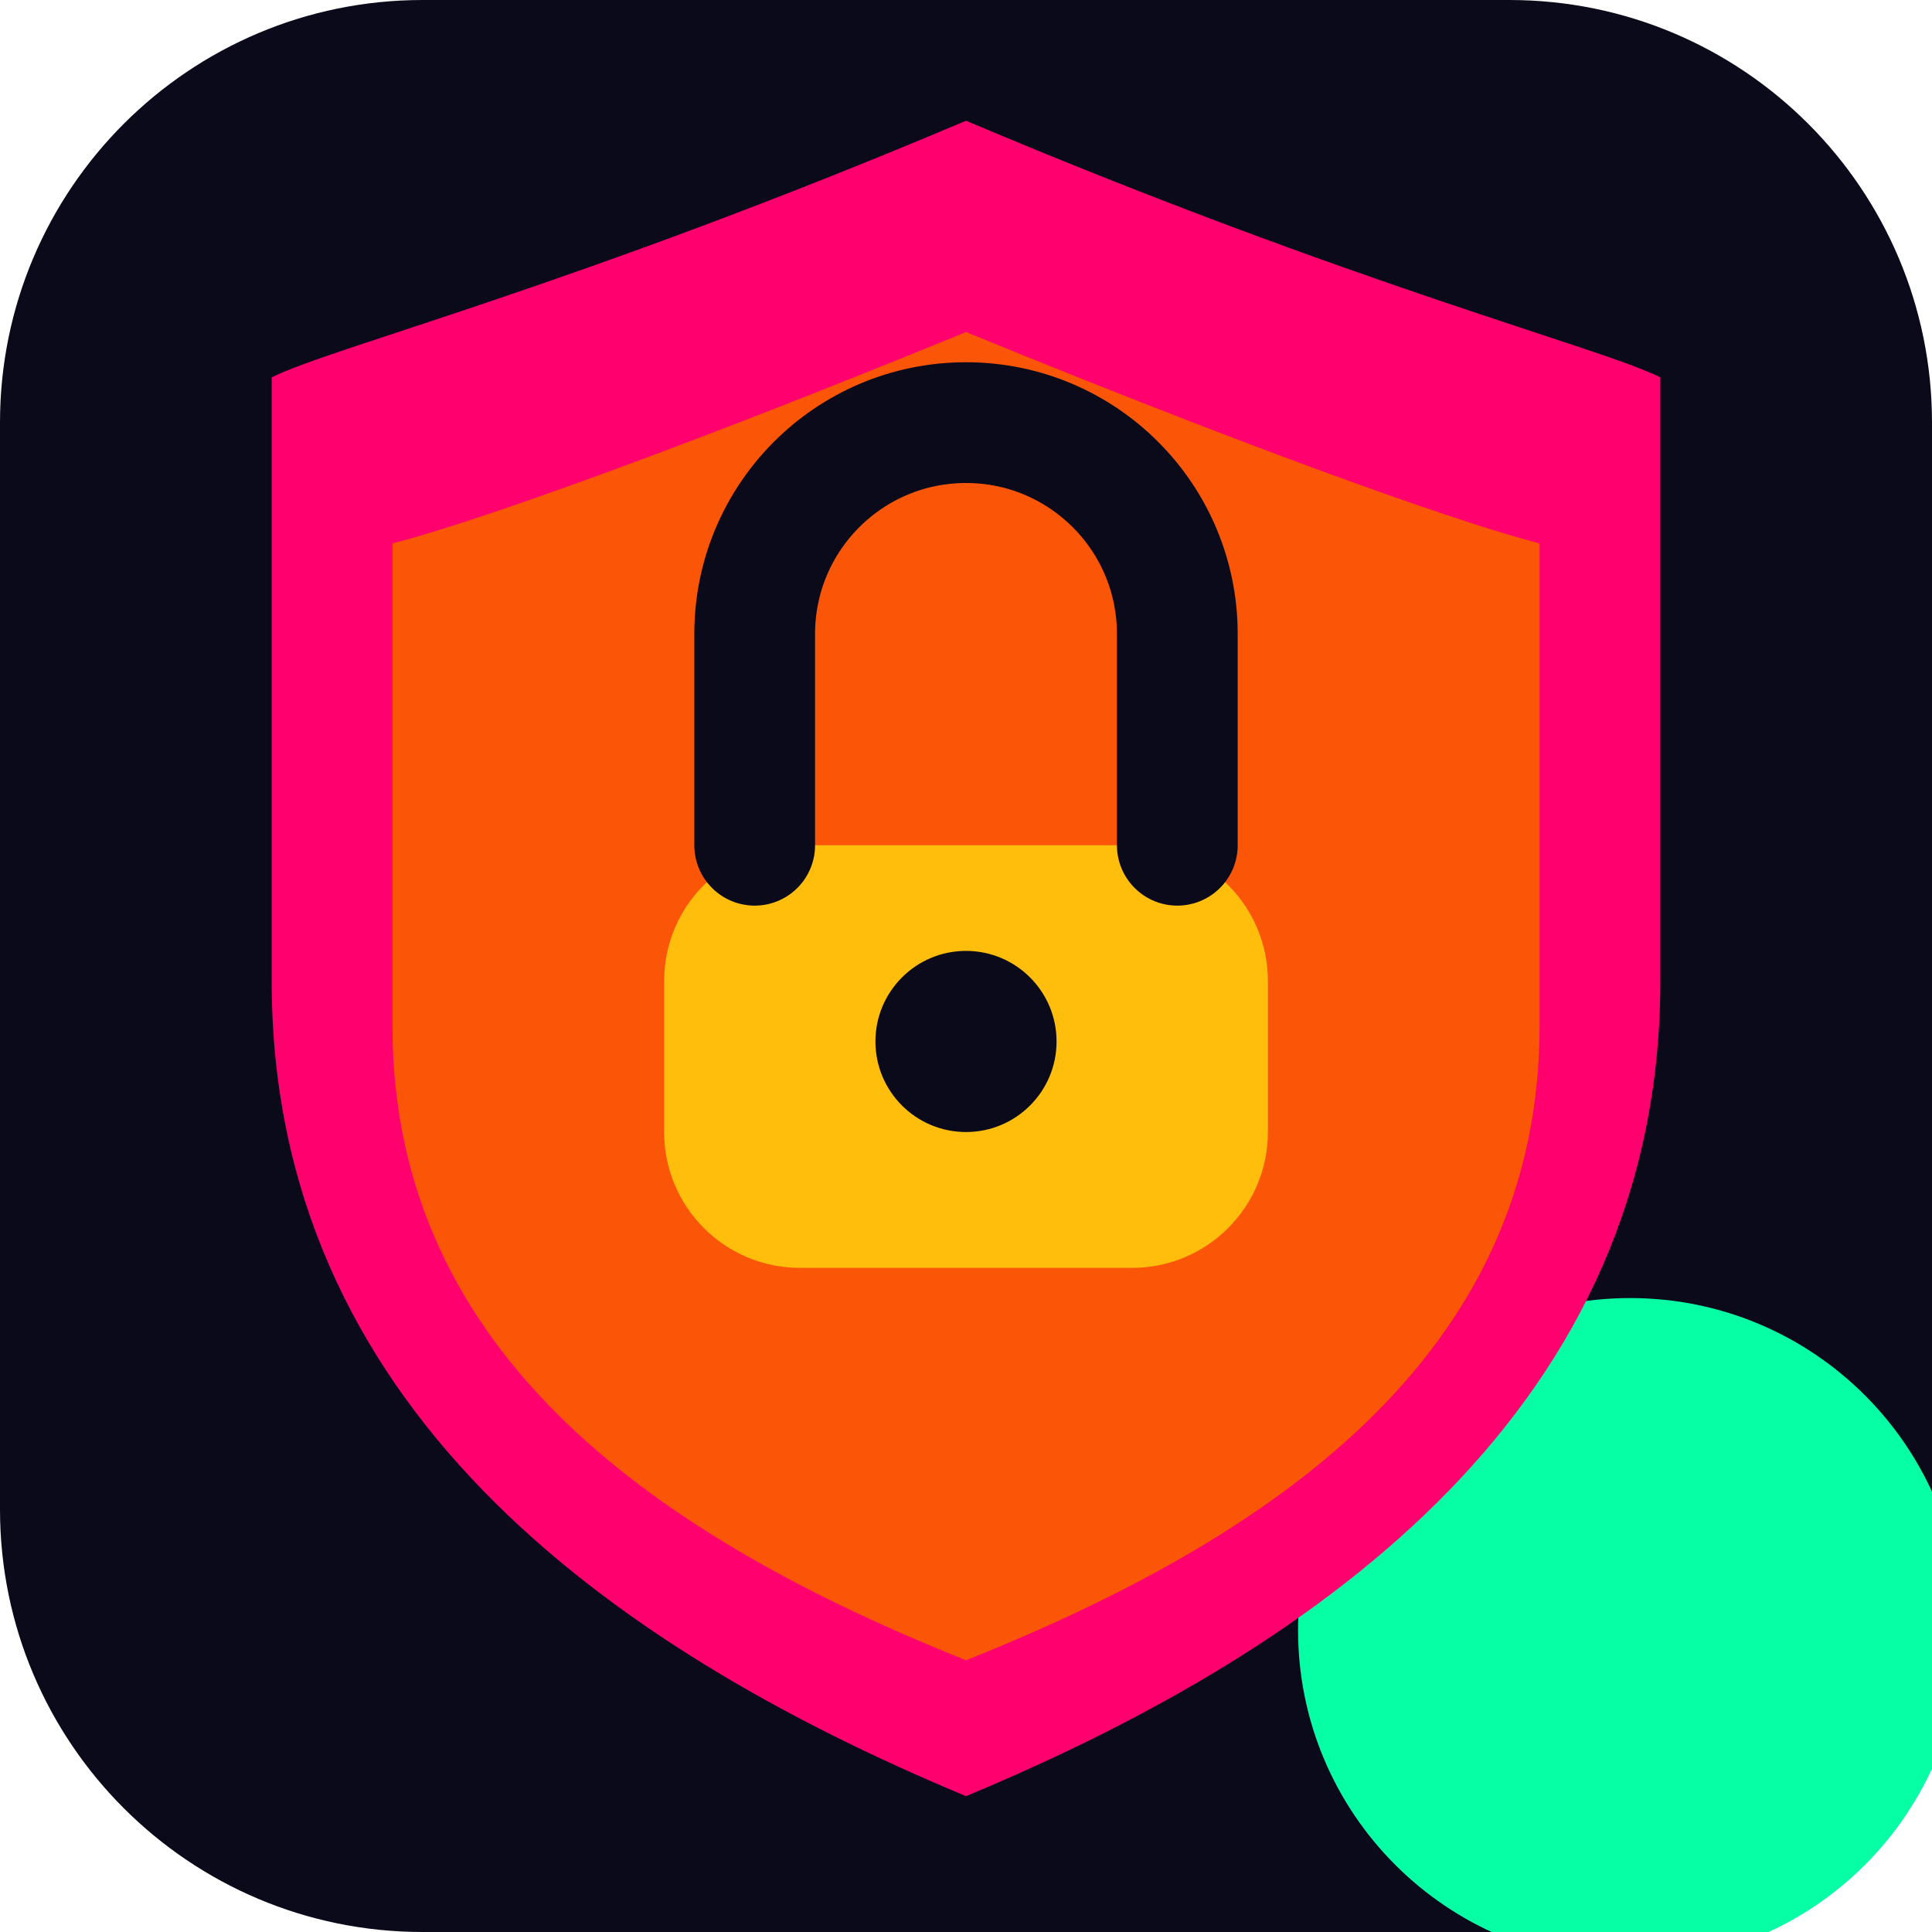
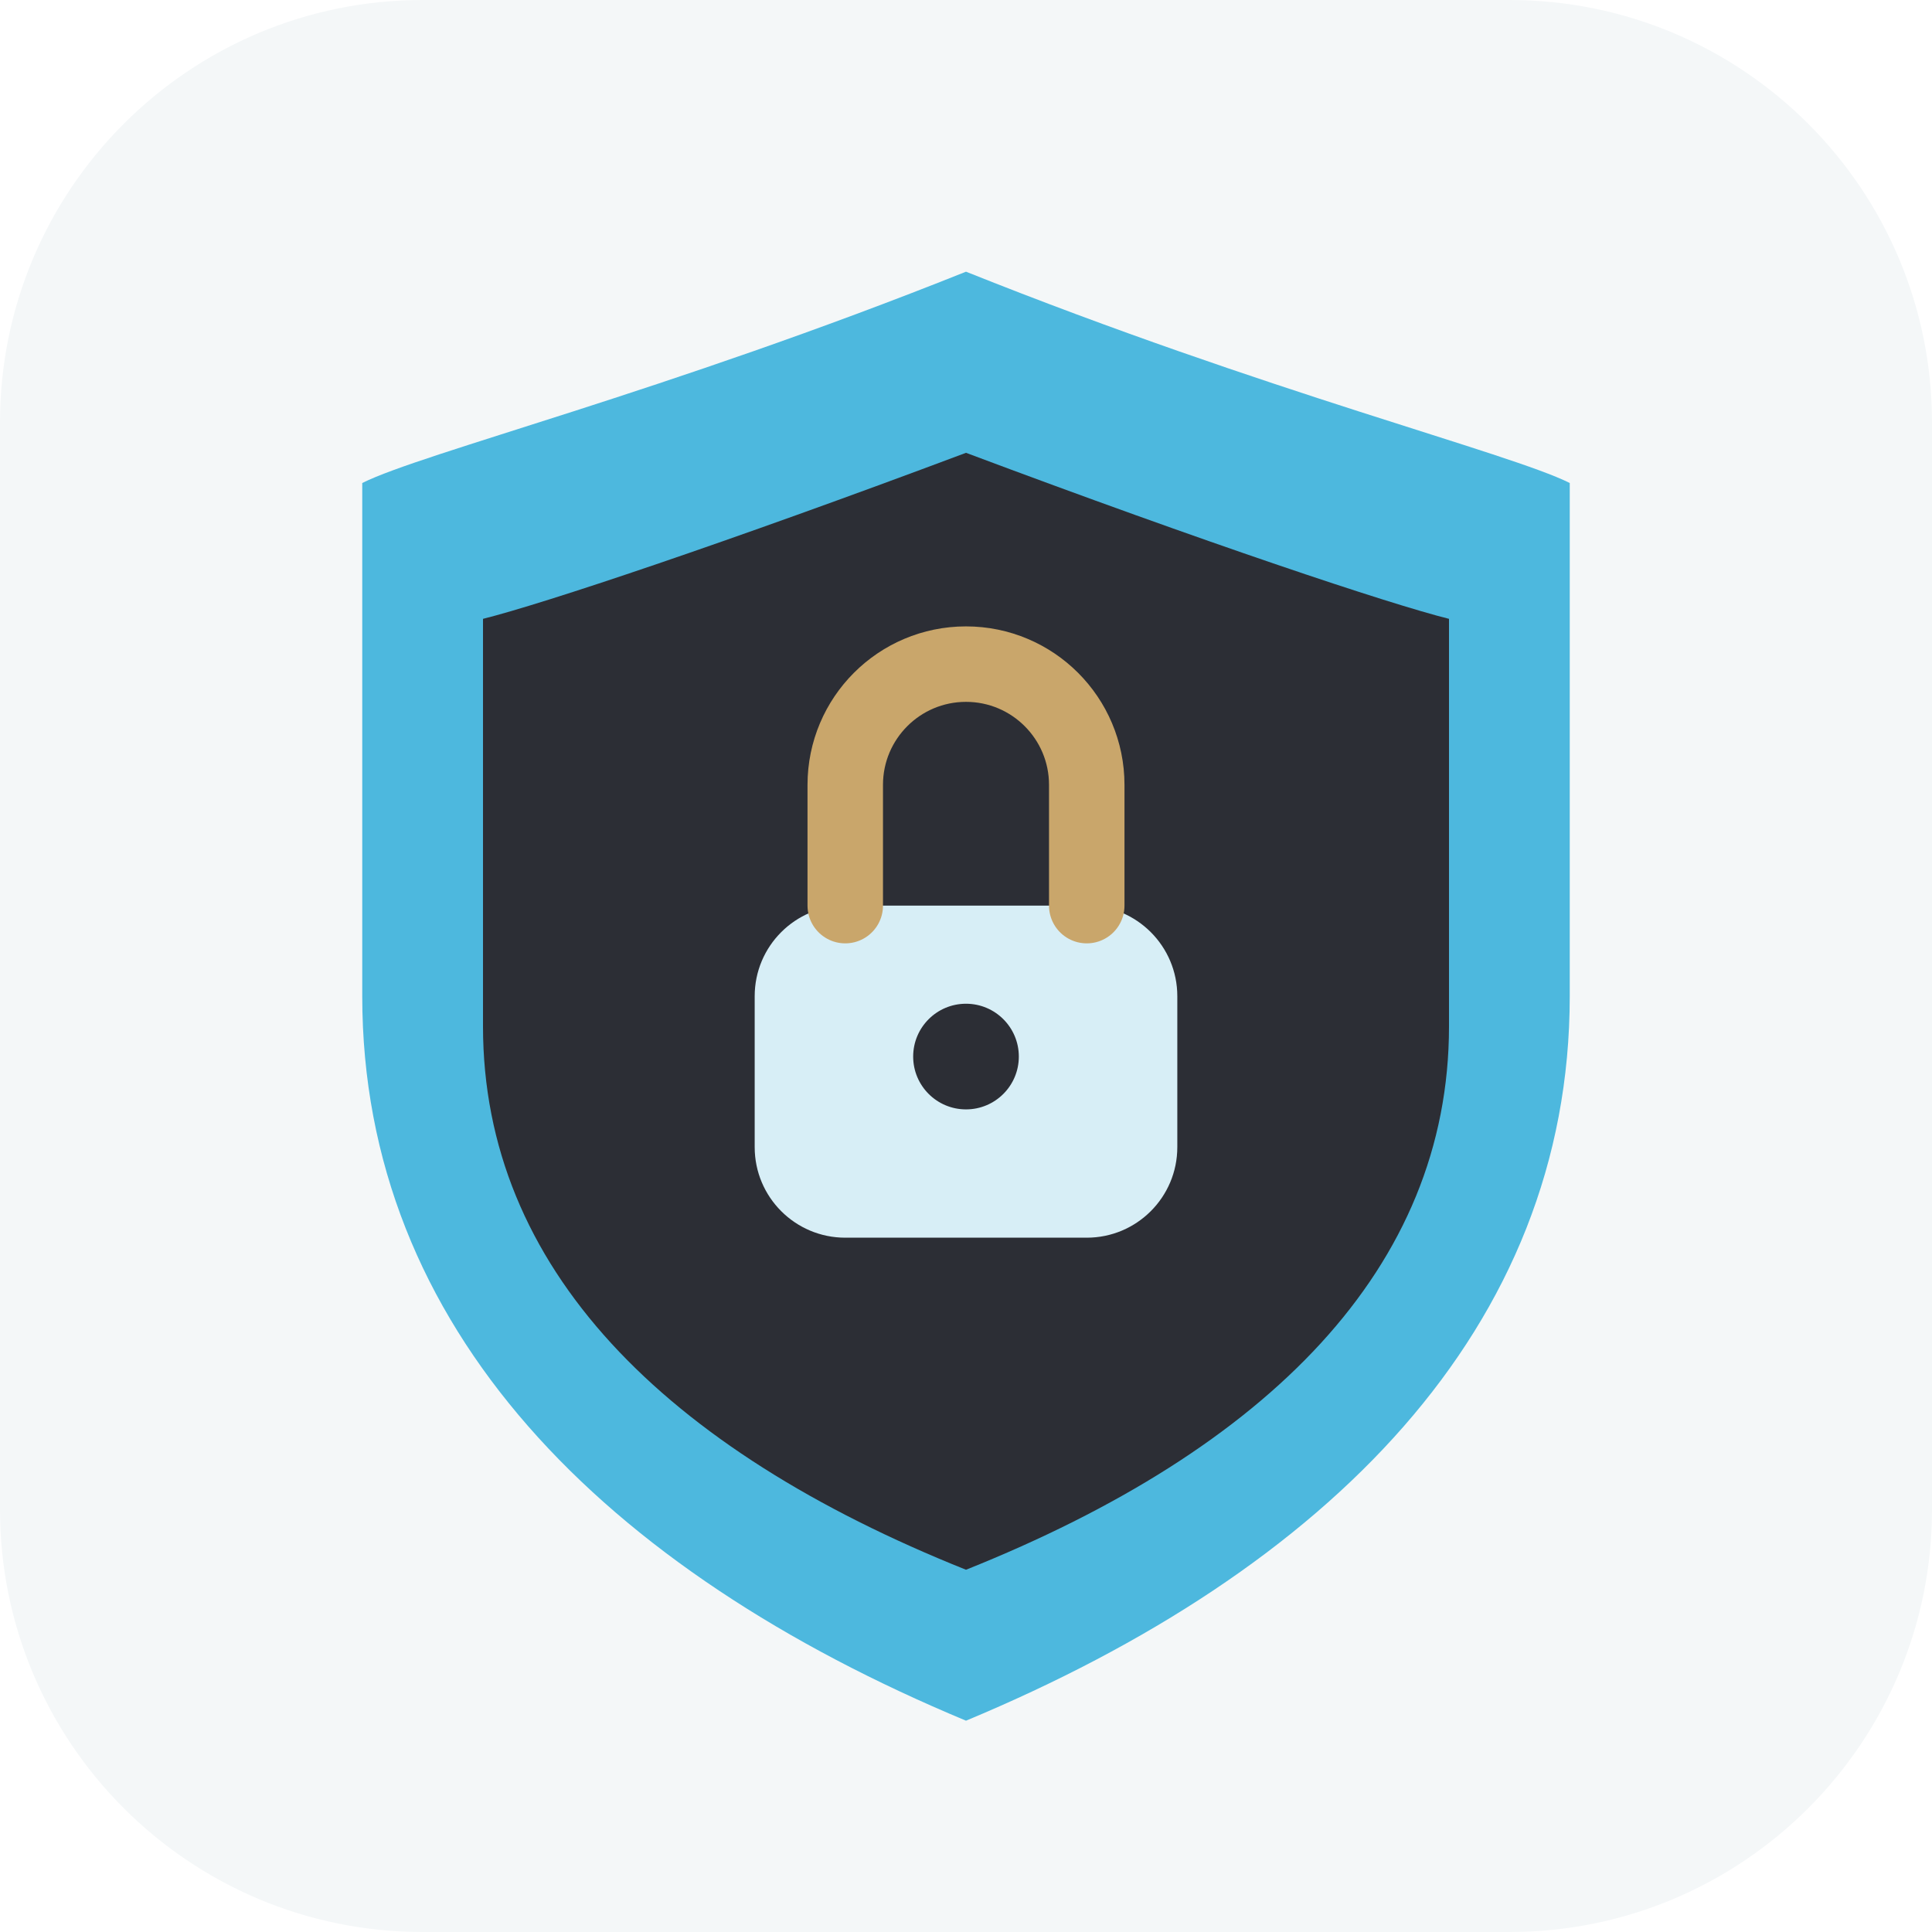
<svg xmlns="http://www.w3.org/2000/svg" viewBox="0 0 128 128" fill="none">
-   <rect width="128" height="128" rx="28" fill="#0A0A1A" />
-   <circle cx="108" cy="108" r="22" fill="#06FFA5" />
-   <path d="M64 8c26 11 42 15 46 17v40c0 28-22 44-46 54-24-10-46-26-46-54V25c4-2 20-6 46-17z" fill="#FF006E" />
-   <path d="M64 22c22 9 34 13 38 14v32c0 22-18 34-38 42-20-8-38-20-38-42V36c4-1 16-5 38-14z" fill="#FB5607" />
-   <rect x="44" y="56" width="40" height="28" rx="9" fill="#FFBE0B" />
-   <path d="M50 56v-14a14 14 0 0 1 28 0v14" stroke="#0A0A1A" stroke-width="8" stroke-linecap="round" />
-   <circle cx="64" cy="69" r="6" fill="#0A0A1A" />
+   <rect width="128" height="128" rx="28" fill="#F4F7F8" />
+   <path d="M64 18c20 8 36 12 40 14v34c0 22-16 38-40 48-24-10-40-26-40-48V32c4-2 20-6 40-14z" fill="#4DB8DE" />
+   <path d="M64 30c16 6 28 10 32 11v27c0 16-12 28-32 36-20-8-32-20-32-36V41c4-1 16-5 32-11z" fill="#2C2E35" />
+   <rect x="50" y="60" width="28" height="22" rx="6" fill="#D7EEF6" />
+   <path d="M56 60v-8a8 8 0 0 1 16 0v8" stroke="#C9A66B" stroke-width="5" stroke-linecap="round" />
+   <circle cx="64" cy="70" r="3.5" fill="#2C2E35" />
</svg>
